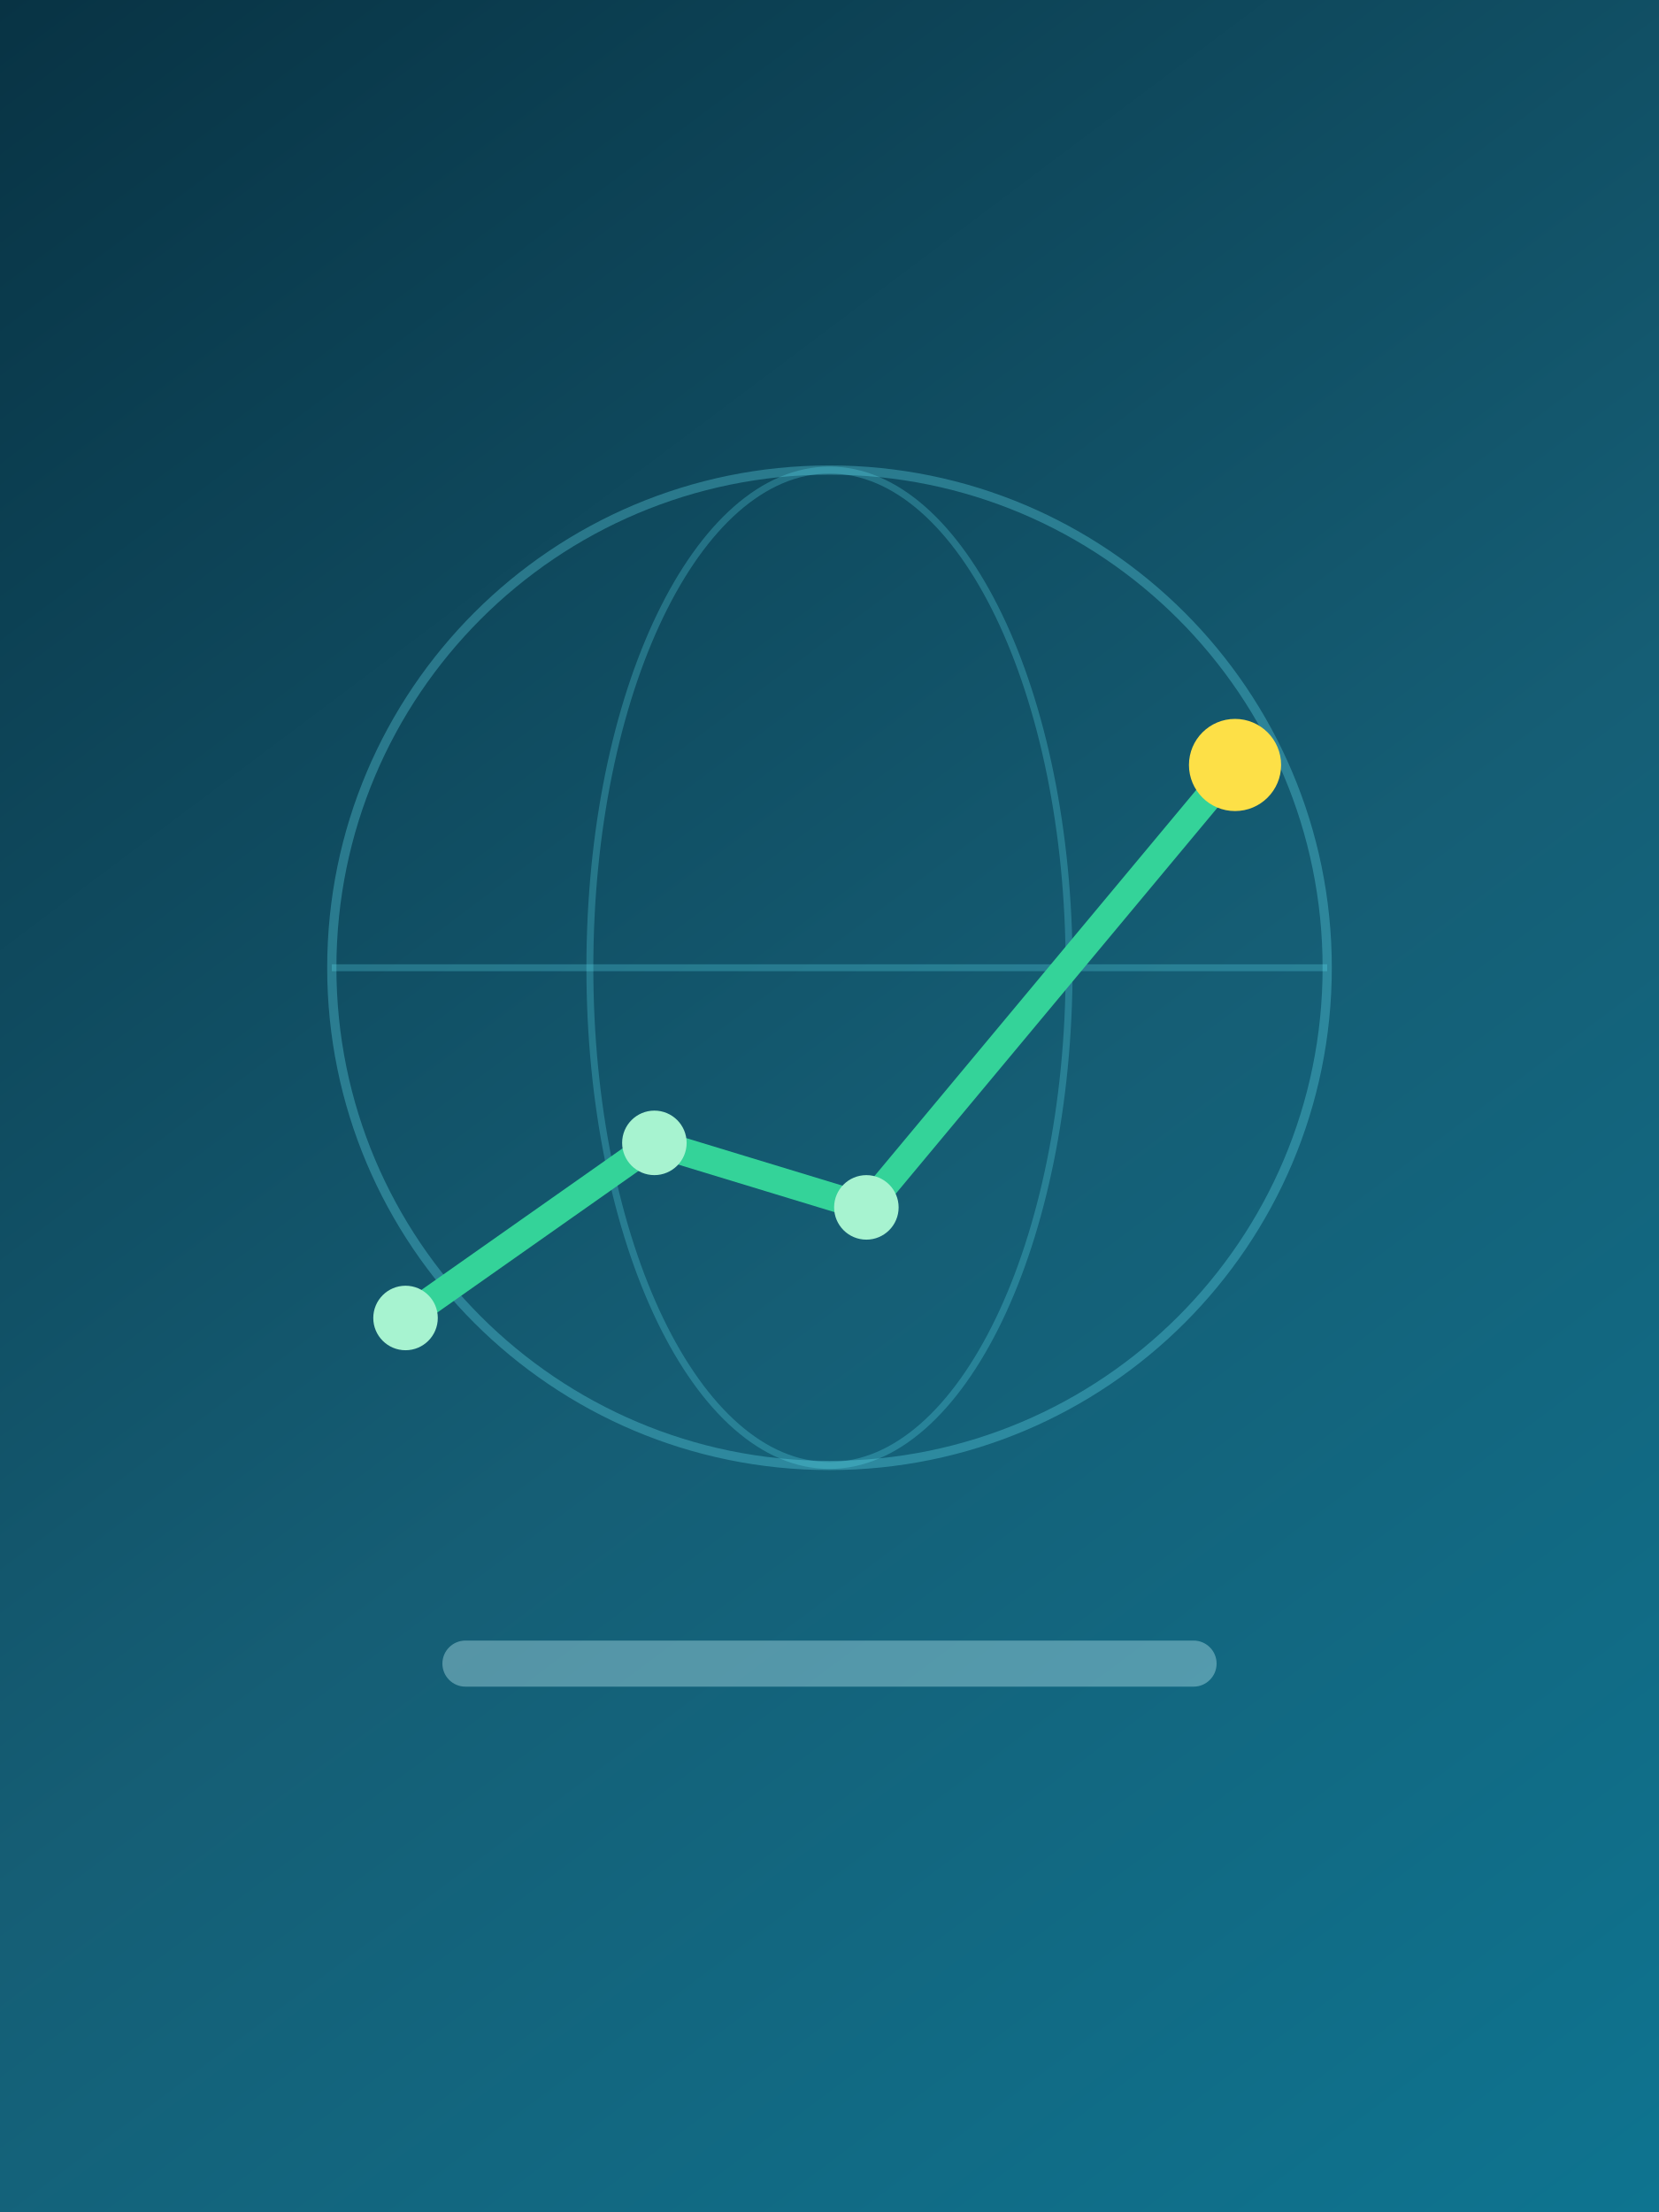
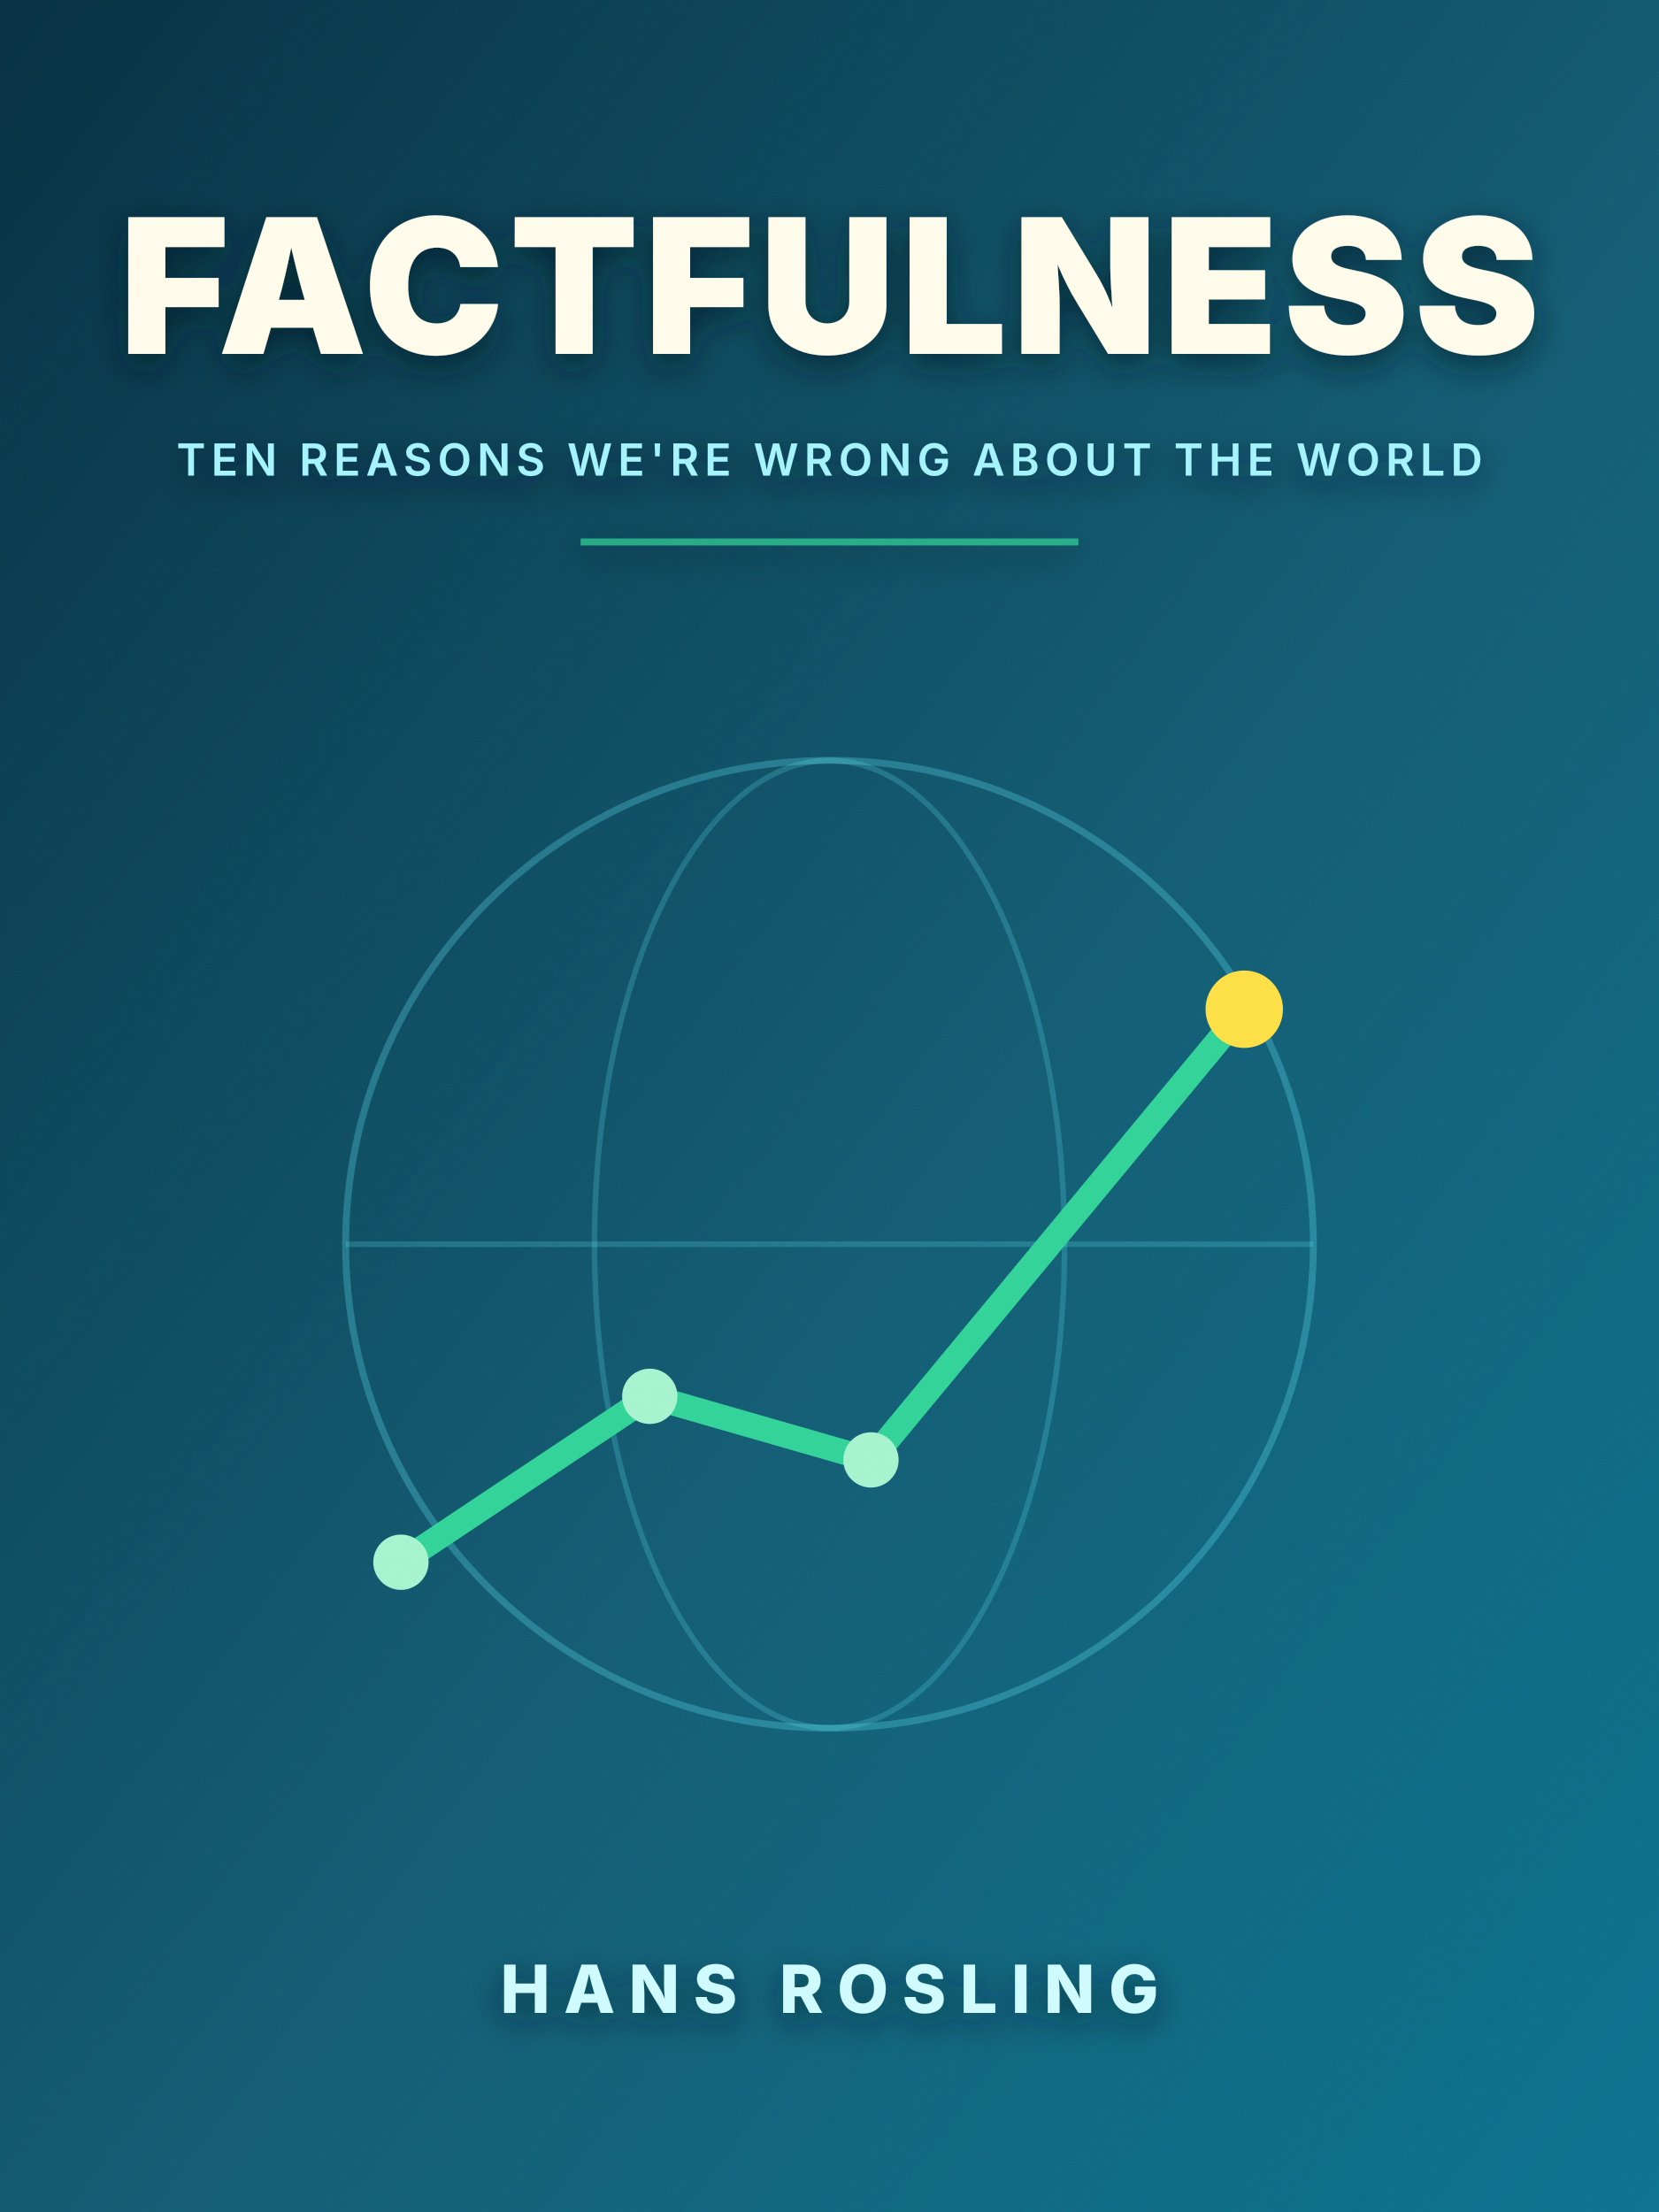
- <svg xmlns="http://www.w3.org/2000/svg" viewBox="0 0 360 480" fill="none">
+ <svg xmlns="http://www.w3.org/2000/svg" viewBox="0 0 600 800" width="600" height="800">
  <defs>
-     <linearGradient id="bg" x1="0" y1="0" x2="360" y2="480" gradientUnits="userSpaceOnUse">
+     <linearGradient id="bgGrad" x1="0" y1="0" x2="1" y2="1">
      <stop offset="0%" stop-color="#083344" />
-       <stop offset="55%" stop-color="#155e75" />
-       <stop offset="100%" stop-color="#0e7490" />
+       <stop offset="55%" stop-color="#155E75" />
+       <stop offset="100%" stop-color="#0E7490" />
    </linearGradient>
+     <filter id="textShadow" x="-20%" y="-20%" width="140%" height="140%">
+       <feDropShadow dx="0" dy="4" stdDeviation="6" flood-color="#041E28" flood-opacity="0.65" />
+     </filter>
+     <filter id="grain" x="0%" y="0%" width="100%" height="100%">
+       <feTurbulence type="fractalNoise" baseFrequency="0.75" numOctaves="3" stitchTiles="stitch" />
+       <feColorMatrix type="matrix" values="1 0 0 0 0  0 1 0 0 0  0 0 1 0 0  0 0 0 0.06 0" />
+     </filter>
  </defs>
-   <rect width="360" height="480" fill="url(#bg)" />
-   <circle cx="180" cy="210" r="108" stroke="#67e8f9" stroke-opacity="0.3" stroke-width="2" />
-   <ellipse cx="180" cy="210" rx="52" ry="108" stroke="#67e8f9" stroke-opacity="0.25" stroke-width="1.5" />
-   <line x1="72" y1="210" x2="288" y2="210" stroke="#67e8f9" stroke-opacity="0.25" stroke-width="1.5" />
-   <polyline points="88,286 142,248 188,262 268,166" stroke="#34d399" stroke-width="6" stroke-linecap="round" stroke-linejoin="round" fill="none" />
-   <circle cx="88" cy="286" r="7" fill="#a7f3d0" />
-   <circle cx="142" cy="248" r="7" fill="#a7f3d0" />
-   <circle cx="188" cy="262" r="7" fill="#a7f3d0" />
-   <circle cx="268" cy="166" r="10" fill="#fde047" />
-   <rect x="96" y="356" width="168" height="10" rx="5" fill="#cffafe" fill-opacity="0.35" />
+   <rect width="600" height="800" fill="url(#bgGrad)" />
+   <circle cx="300" cy="450" r="175" stroke="#67E8F9" stroke-opacity="0.28" stroke-width="2.5" fill="none" />
+   <ellipse cx="300" cy="450" rx="85" ry="175" stroke="#67E8F9" stroke-opacity="0.22" stroke-width="2" fill="none" />
+   <line x1="125" y1="450" x2="475" y2="450" stroke="#67E8F9" stroke-opacity="0.22" stroke-width="2" />
+   <polyline points="145,565 235,505 315,528 450,365" stroke="#34D399" stroke-width="9" stroke-linecap="round" stroke-linejoin="round" fill="none" />
+   <circle cx="145" cy="565" r="10" fill="#A7F3D0" />
+   <circle cx="235" cy="505" r="10" fill="#A7F3D0" />
+   <circle cx="315" cy="528" r="10" fill="#A7F3D0" />
+   <circle cx="450" cy="365" r="14" fill="#FDE047" />
+   <g filter="url(#textShadow)" text-anchor="middle" font-family="'Inter', 'Segoe UI', system-ui, -apple-system, sans-serif">
+     <text x="300" y="128" fill="#FFFBEB" font-size="68" font-weight="900" letter-spacing="2">FACTFULNESS</text>
+     <text x="300" y="172" fill="#A5F3FC" font-size="16" font-weight="600" letter-spacing="2">TEN REASONS WE'RE WRONG ABOUT THE WORLD</text>
+     <line x1="210" y1="196" x2="390" y2="196" stroke="#34D399" stroke-width="2.5" opacity="0.7" />
+     <text x="300" y="728" fill="#CFFAFE" font-size="24" font-weight="800" letter-spacing="5">HANS ROSLING</text>
+   </g>
+   <rect width="600" height="800" fill="#FFFFFF" filter="url(#grain)" opacity="0.35" style="mix-blend-mode: overlay;" />
</svg>
